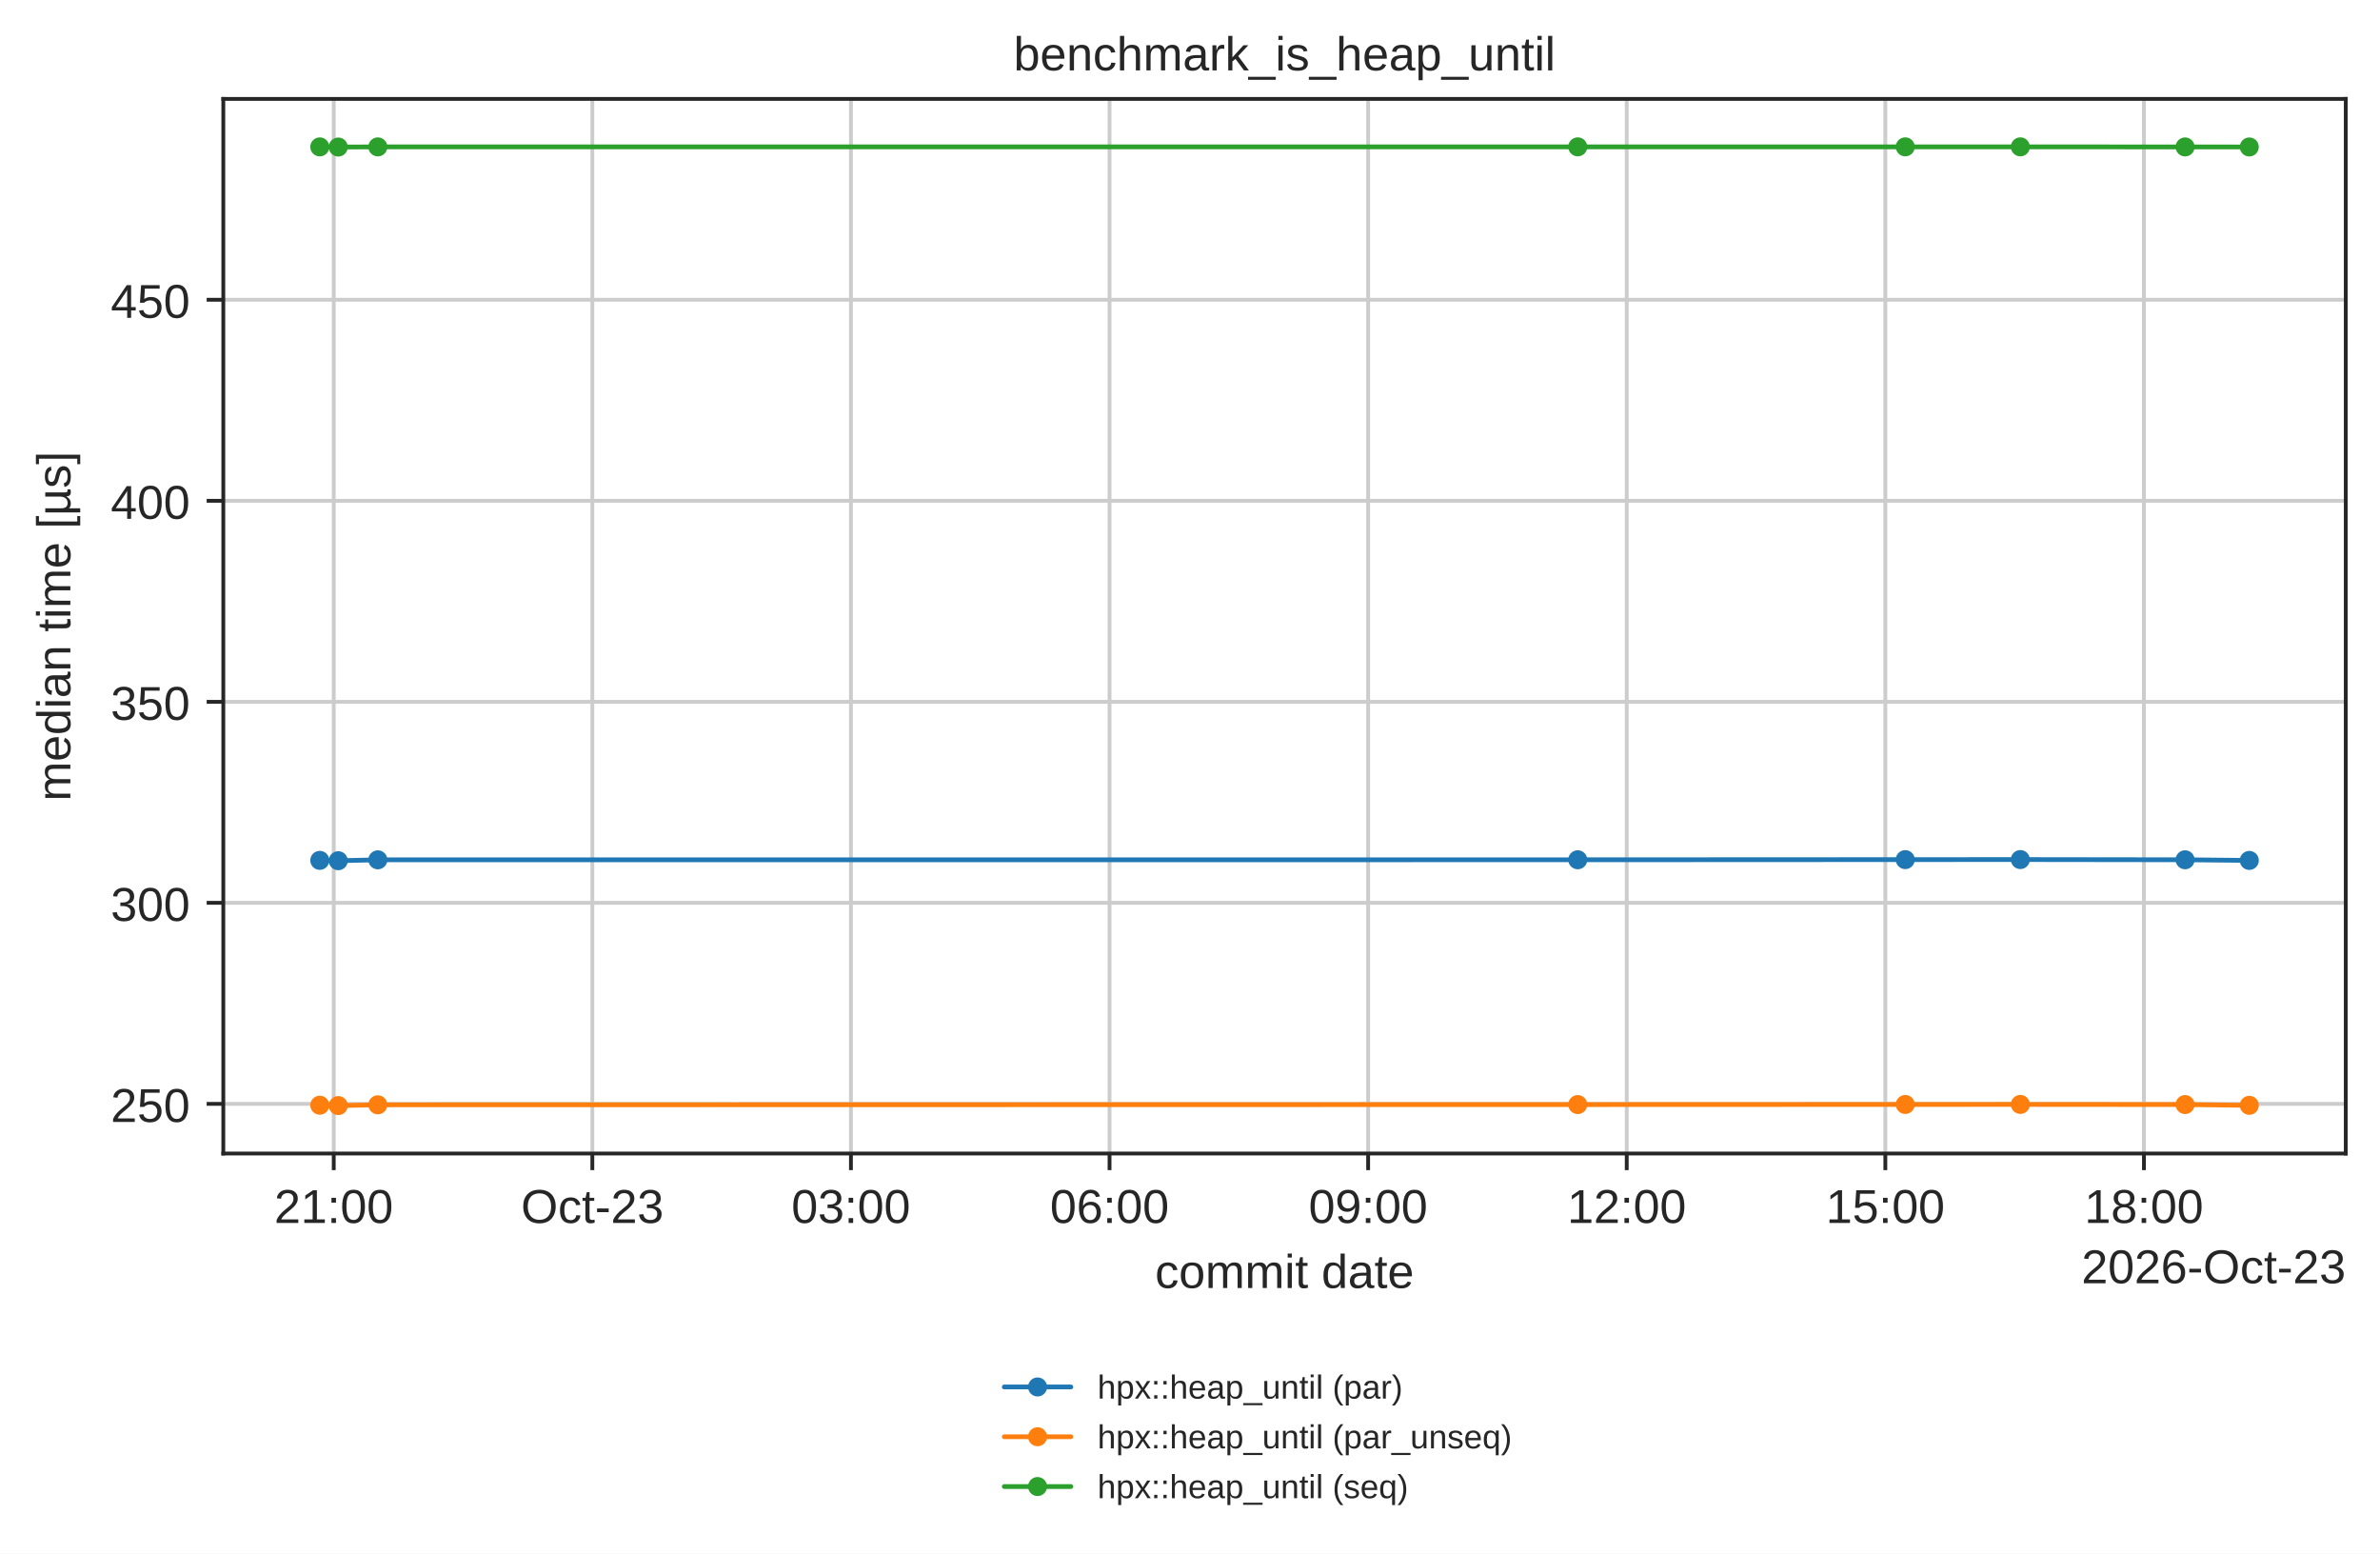
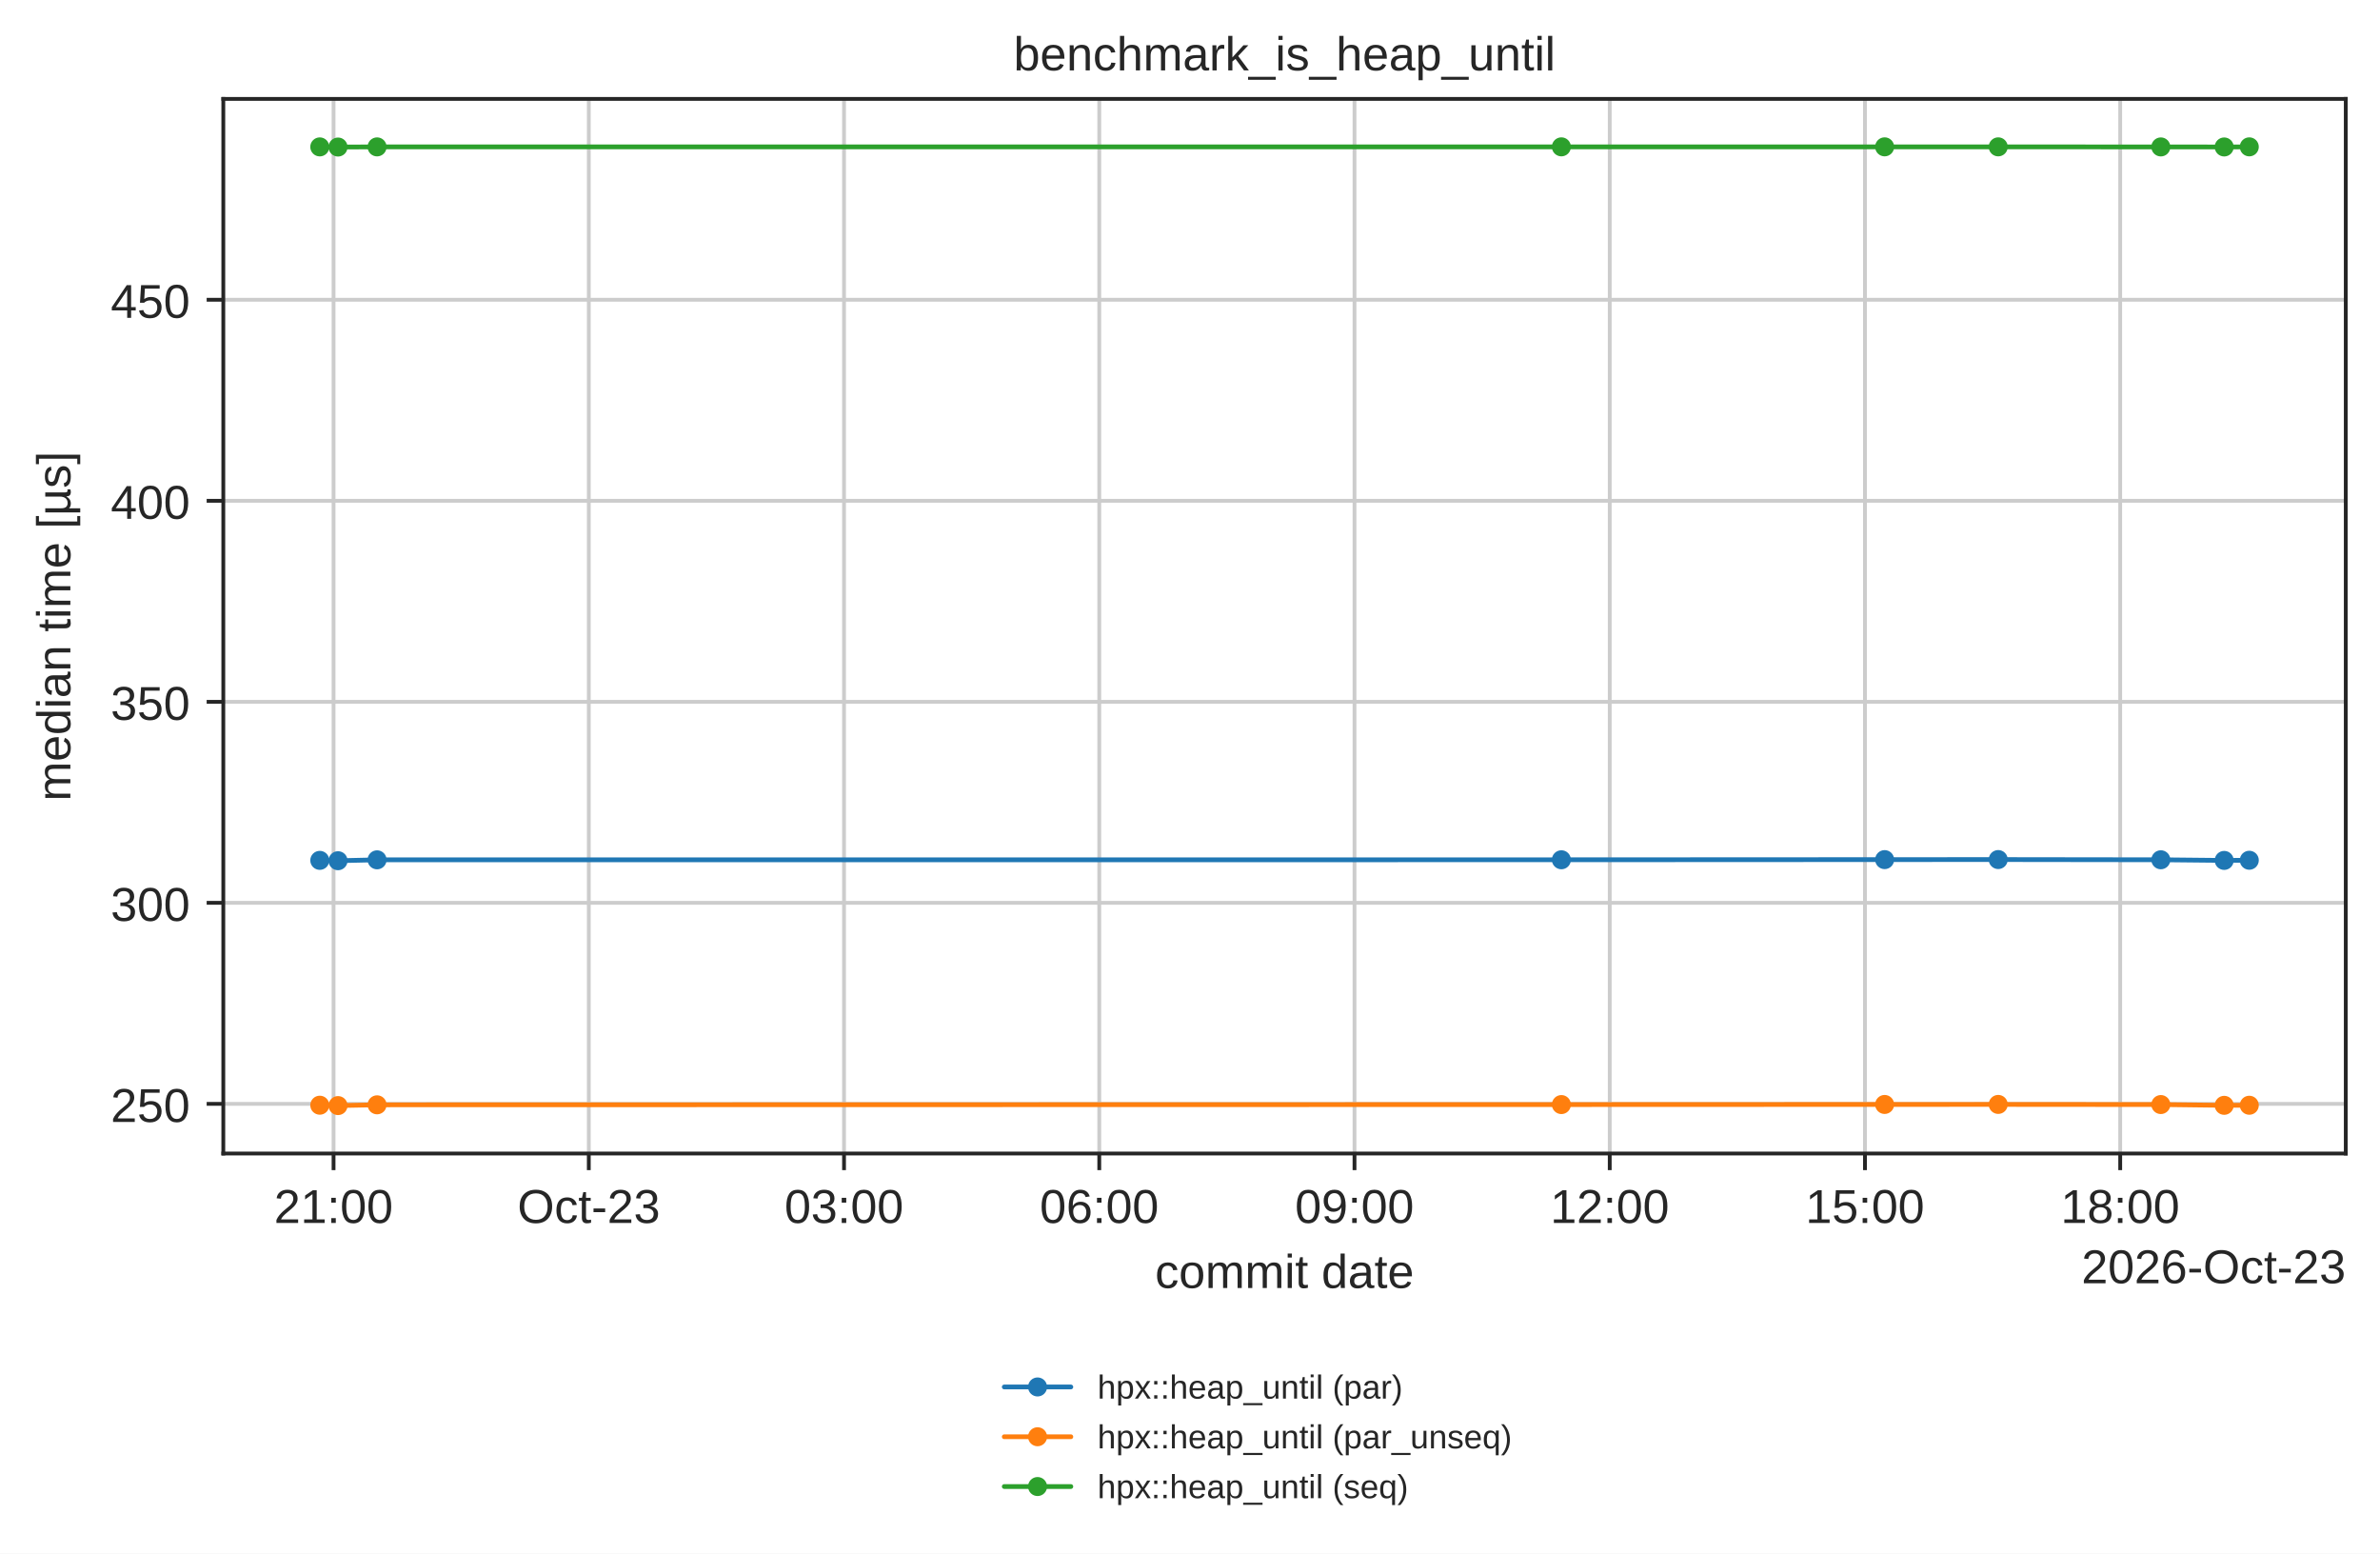
<svg xmlns="http://www.w3.org/2000/svg" xmlns:xlink="http://www.w3.org/1999/xlink" width="500.566pt" height="326.683pt" viewBox="0 0 500.566 326.683" version="1.1">
  <defs>
    <style type="text/css">*{stroke-linejoin: round; stroke-linecap: butt}</style>
  </defs>
  <g id="figure_1">
    <g id="patch_1">
      <path d="M 0 326.683  L 500.566 326.683  L 500.566 0  L 0 0  z " style="fill: #ffffff" />
    </g>
    <g id="axes_1">
      <g id="patch_2">
        <path d="M 46.966 242.558  L 493.366 242.558  L 493.366 20.798  L 46.966 20.798  z " style="fill: #ffffff" />
      </g>
      <g id="matplotlib.axis_1">
        <g id="xtick_1">
          <g id="line2d_1">
-             <path d="M 70.193 242.558  L 70.193 20.798  " clip-path="url(#pbb09ad9b6a)" style="fill: none; stroke: #cccccc; stroke-width: 0.8; stroke-linecap: round" />
+             <path d="M 70.154 242.558  L 70.154 20.798  " clip-path="url(#pbb09ad9b6a)" style="fill: none; stroke: #cccccc; stroke-width: 0.8; stroke-linecap: round" />
          </g>
          <g id="line2d_2">
            <defs>
              <path id="mdfc5214045" d="M 0 0  L 0 3.5  " style="stroke: #262626; stroke-width: 0.8" />
            </defs>
            <g>
-               <use xlink:href="#mdfc5214045" x="70.193" y="242.558" style="fill: #262626; stroke: #262626; stroke-width: 0.8" />
+               <use xlink:href="#mdfc5214045" x="70.154" y="242.558" style="fill: #262626; stroke: #262626; stroke-width: 0.8" />
            </g>
          </g>
          <g id="text_1">
-             <text style="fill: #262626; font: 10px 'Arial', 'DejaVu Sans', 'Liberation Sans', 'Bitstream Vera Sans', sans-serif; text-anchor: middle" x="70.193" y="257.157" transform="rotate(-0 70.19254 257.1569)">21:00</text>
+             <text style="fill: #262626; font: 10px 'Arial', 'DejaVu Sans', 'Liberation Sans', 'Bitstream Vera Sans', sans-serif; text-anchor: middle" x="70.154" y="257.157" transform="rotate(-0 70.15435 257.1569)">21:00</text>
          </g>
        </g>
        <g id="xtick_2">
          <g id="line2d_3">
-             <path d="M 124.582 242.558  L 124.582 20.798  " clip-path="url(#pbb09ad9b6a)" style="fill: none; stroke: #cccccc; stroke-width: 0.8; stroke-linecap: round" />
+             <path d="M 123.836 242.558  L 123.836 20.798  " clip-path="url(#pbb09ad9b6a)" style="fill: none; stroke: #cccccc; stroke-width: 0.8; stroke-linecap: round" />
          </g>
          <g id="line2d_4">
            <g>
-               <use xlink:href="#mdfc5214045" x="124.582" y="242.558" style="fill: #262626; stroke: #262626; stroke-width: 0.8" />
+               <use xlink:href="#mdfc5214045" x="123.836" y="242.558" style="fill: #262626; stroke: #262626; stroke-width: 0.8" />
            </g>
          </g>
          <g id="text_2">
-             <text style="fill: #262626; font: 10px 'Arial', 'DejaVu Sans', 'Liberation Sans', 'Bitstream Vera Sans', sans-serif; text-anchor: middle" x="124.582" y="257.157" transform="rotate(-0 124.5816 257.1569)">Oct-23</text>
+             <text style="fill: #262626; font: 10px 'Arial', 'DejaVu Sans', 'Liberation Sans', 'Bitstream Vera Sans', sans-serif; text-anchor: middle" x="123.836" y="257.157" transform="rotate(-0 123.836 257.1569)">Oct-23</text>
          </g>
        </g>
        <g id="xtick_3">
          <g id="line2d_5">
-             <path d="M 178.971 242.558  L 178.971 20.798  " clip-path="url(#pbb09ad9b6a)" style="fill: none; stroke: #cccccc; stroke-width: 0.8; stroke-linecap: round" />
+             <path d="M 177.518 242.558  L 177.518 20.798  " clip-path="url(#pbb09ad9b6a)" style="fill: none; stroke: #cccccc; stroke-width: 0.8; stroke-linecap: round" />
          </g>
          <g id="line2d_6">
            <g>
-               <use xlink:href="#mdfc5214045" x="178.971" y="242.558" style="fill: #262626; stroke: #262626; stroke-width: 0.8" />
+               <use xlink:href="#mdfc5214045" x="177.518" y="242.558" style="fill: #262626; stroke: #262626; stroke-width: 0.8" />
            </g>
          </g>
          <g id="text_3">
-             <text style="fill: #262626; font: 10px 'Arial', 'DejaVu Sans', 'Liberation Sans', 'Bitstream Vera Sans', sans-serif; text-anchor: middle" x="178.971" y="257.157" transform="rotate(-0 178.9707 257.1569)">03:00</text>
+             <text style="fill: #262626; font: 10px 'Arial', 'DejaVu Sans', 'Liberation Sans', 'Bitstream Vera Sans', sans-serif; text-anchor: middle" x="177.518" y="257.157" transform="rotate(-0 177.5176 257.1569)">03:00</text>
          </g>
        </g>
        <g id="xtick_4">
          <g id="line2d_7">
-             <path d="M 233.36 242.558  L 233.36 20.798  " clip-path="url(#pbb09ad9b6a)" style="fill: none; stroke: #cccccc; stroke-width: 0.8; stroke-linecap: round" />
+             <path d="M 231.199 242.558  L 231.199 20.798  " clip-path="url(#pbb09ad9b6a)" style="fill: none; stroke: #cccccc; stroke-width: 0.8; stroke-linecap: round" />
          </g>
          <g id="line2d_8">
            <g>
-               <use xlink:href="#mdfc5214045" x="233.36" y="242.558" style="fill: #262626; stroke: #262626; stroke-width: 0.8" />
+               <use xlink:href="#mdfc5214045" x="231.199" y="242.558" style="fill: #262626; stroke: #262626; stroke-width: 0.8" />
            </g>
          </g>
          <g id="text_4">
-             <text style="fill: #262626; font: 10px 'Arial', 'DejaVu Sans', 'Liberation Sans', 'Bitstream Vera Sans', sans-serif; text-anchor: middle" x="233.36" y="257.157" transform="rotate(-0 233.3598 257.1569)">06:00</text>
+             <text style="fill: #262626; font: 10px 'Arial', 'DejaVu Sans', 'Liberation Sans', 'Bitstream Vera Sans', sans-serif; text-anchor: middle" x="231.199" y="257.157" transform="rotate(-0 231.1992 257.1569)">06:00</text>
          </g>
        </g>
        <g id="xtick_5">
          <g id="line2d_9">
-             <path d="M 287.749 242.558  L 287.749 20.798  " clip-path="url(#pbb09ad9b6a)" style="fill: none; stroke: #cccccc; stroke-width: 0.8; stroke-linecap: round" />
+             <path d="M 284.881 242.558  L 284.881 20.798  " clip-path="url(#pbb09ad9b6a)" style="fill: none; stroke: #cccccc; stroke-width: 0.8; stroke-linecap: round" />
          </g>
          <g id="line2d_10">
            <g>
-               <use xlink:href="#mdfc5214045" x="287.749" y="242.558" style="fill: #262626; stroke: #262626; stroke-width: 0.8" />
+               <use xlink:href="#mdfc5214045" x="284.881" y="242.558" style="fill: #262626; stroke: #262626; stroke-width: 0.8" />
            </g>
          </g>
          <g id="text_5">
-             <text style="fill: #262626; font: 10px 'Arial', 'DejaVu Sans', 'Liberation Sans', 'Bitstream Vera Sans', sans-serif; text-anchor: middle" x="287.749" y="257.157" transform="rotate(-0 287.7489 257.1569)">09:00</text>
+             <text style="fill: #262626; font: 10px 'Arial', 'DejaVu Sans', 'Liberation Sans', 'Bitstream Vera Sans', sans-serif; text-anchor: middle" x="284.881" y="257.157" transform="rotate(-0 284.8809 257.1569)">09:00</text>
          </g>
        </g>
        <g id="xtick_6">
          <g id="line2d_11">
-             <path d="M 342.138 242.558  L 342.138 20.798  " clip-path="url(#pbb09ad9b6a)" style="fill: none; stroke: #cccccc; stroke-width: 0.8; stroke-linecap: round" />
+             <path d="M 338.562 242.558  L 338.562 20.798  " clip-path="url(#pbb09ad9b6a)" style="fill: none; stroke: #cccccc; stroke-width: 0.8; stroke-linecap: round" />
          </g>
          <g id="line2d_12">
            <g>
-               <use xlink:href="#mdfc5214045" x="342.138" y="242.558" style="fill: #262626; stroke: #262626; stroke-width: 0.8" />
+               <use xlink:href="#mdfc5214045" x="338.562" y="242.558" style="fill: #262626; stroke: #262626; stroke-width: 0.8" />
            </g>
          </g>
          <g id="text_6">
-             <text style="fill: #262626; font: 10px 'Arial', 'DejaVu Sans', 'Liberation Sans', 'Bitstream Vera Sans', sans-serif; text-anchor: middle" x="342.138" y="257.157" transform="rotate(-0 342.138 257.1569)">12:00</text>
+             <text style="fill: #262626; font: 10px 'Arial', 'DejaVu Sans', 'Liberation Sans', 'Bitstream Vera Sans', sans-serif; text-anchor: middle" x="338.562" y="257.157" transform="rotate(-0 338.5625 257.1569)">12:00</text>
          </g>
        </g>
        <g id="xtick_7">
          <g id="line2d_13">
-             <path d="M 396.527 242.558  L 396.527 20.798  " clip-path="url(#pbb09ad9b6a)" style="fill: none; stroke: #cccccc; stroke-width: 0.8; stroke-linecap: round" />
+             <path d="M 392.244 242.558  L 392.244 20.798  " clip-path="url(#pbb09ad9b6a)" style="fill: none; stroke: #cccccc; stroke-width: 0.8; stroke-linecap: round" />
          </g>
          <g id="line2d_14">
            <g>
-               <use xlink:href="#mdfc5214045" x="396.527" y="242.558" style="fill: #262626; stroke: #262626; stroke-width: 0.8" />
+               <use xlink:href="#mdfc5214045" x="392.244" y="242.558" style="fill: #262626; stroke: #262626; stroke-width: 0.8" />
            </g>
          </g>
          <g id="text_7">
-             <text style="fill: #262626; font: 10px 'Arial', 'DejaVu Sans', 'Liberation Sans', 'Bitstream Vera Sans', sans-serif; text-anchor: middle" x="396.527" y="257.157" transform="rotate(-0 396.5271 257.1569)">15:00</text>
+             <text style="fill: #262626; font: 10px 'Arial', 'DejaVu Sans', 'Liberation Sans', 'Bitstream Vera Sans', sans-serif; text-anchor: middle" x="392.244" y="257.157" transform="rotate(-0 392.2441 257.1569)">15:00</text>
          </g>
        </g>
        <g id="xtick_8">
          <g id="line2d_15">
-             <path d="M 450.916 242.558  L 450.916 20.798  " clip-path="url(#pbb09ad9b6a)" style="fill: none; stroke: #cccccc; stroke-width: 0.8; stroke-linecap: round" />
+             <path d="M 445.926 242.558  L 445.926 20.798  " clip-path="url(#pbb09ad9b6a)" style="fill: none; stroke: #cccccc; stroke-width: 0.8; stroke-linecap: round" />
          </g>
          <g id="line2d_16">
            <g>
-               <use xlink:href="#mdfc5214045" x="450.916" y="242.558" style="fill: #262626; stroke: #262626; stroke-width: 0.8" />
+               <use xlink:href="#mdfc5214045" x="445.926" y="242.558" style="fill: #262626; stroke: #262626; stroke-width: 0.8" />
            </g>
          </g>
          <g id="text_8">
-             <text style="fill: #262626; font: 10px 'Arial', 'DejaVu Sans', 'Liberation Sans', 'Bitstream Vera Sans', sans-serif; text-anchor: middle" x="450.916" y="257.157" transform="rotate(-0 450.9162 257.1569)">18:00</text>
+             <text style="fill: #262626; font: 10px 'Arial', 'DejaVu Sans', 'Liberation Sans', 'Bitstream Vera Sans', sans-serif; text-anchor: middle" x="445.926" y="257.157" transform="rotate(-0 445.9257 257.1569)">18:00</text>
          </g>
        </g>
        <g id="text_9">
          <text style="fill: #262626; font: 10px 'Arial', 'DejaVu Sans', 'Liberation Sans', 'Bitstream Vera Sans', sans-serif; text-anchor: middle" x="270.166" y="270.835" transform="rotate(-0 270.1656 270.835)">commit date</text>
        </g>
        <g id="text_10">
          <text style="fill: #262626; font: 10px 'Arial', 'DejaVu Sans', 'Liberation Sans', 'Bitstream Vera Sans', sans-serif; text-anchor: end" x="493.366" y="269.835" transform="rotate(-0 493.3656 269.835)">2026-Oct-23</text>
        </g>
      </g>
      <g id="matplotlib.axis_2">
        <g id="ytick_1">
          <g id="line2d_17">
            <path d="M 46.966 232.119  L 493.366 232.119  " clip-path="url(#pbb09ad9b6a)" style="fill: none; stroke: #cccccc; stroke-width: 0.8; stroke-linecap: round" />
          </g>
          <g id="line2d_18">
            <defs>
              <path id="m414165cd4d" d="M 0 0  L -3.5 0  " style="stroke: #262626; stroke-width: 0.8" />
            </defs>
            <g>
              <use xlink:href="#m414165cd4d" x="46.966" y="232.119" style="fill: #262626; stroke: #262626; stroke-width: 0.8" />
            </g>
          </g>
          <g id="text_11">
            <text style="fill: #262626; font: 10px 'Arial', 'DejaVu Sans', 'Liberation Sans', 'Bitstream Vera Sans', sans-serif; text-anchor: end" x="39.966" y="235.918" transform="rotate(-0 39.96563 235.9177)">250</text>
          </g>
        </g>
        <g id="ytick_2">
          <g id="line2d_19">
            <path d="M 46.966 189.847  L 493.366 189.847  " clip-path="url(#pbb09ad9b6a)" style="fill: none; stroke: #cccccc; stroke-width: 0.8; stroke-linecap: round" />
          </g>
          <g id="line2d_20">
            <g>
              <use xlink:href="#m414165cd4d" x="46.966" y="189.847" style="fill: #262626; stroke: #262626; stroke-width: 0.8" />
            </g>
          </g>
          <g id="text_12">
            <text style="fill: #262626; font: 10px 'Arial', 'DejaVu Sans', 'Liberation Sans', 'Bitstream Vera Sans', sans-serif; text-anchor: end" x="39.966" y="193.647" transform="rotate(-0 39.96563 193.6467)">300</text>
          </g>
        </g>
        <g id="ytick_3">
          <g id="line2d_21">
            <path d="M 46.966 147.576  L 493.366 147.576  " clip-path="url(#pbb09ad9b6a)" style="fill: none; stroke: #cccccc; stroke-width: 0.8; stroke-linecap: round" />
          </g>
          <g id="line2d_22">
            <g>
              <use xlink:href="#m414165cd4d" x="46.966" y="147.576" style="fill: #262626; stroke: #262626; stroke-width: 0.8" />
            </g>
          </g>
          <g id="text_13">
            <text style="fill: #262626; font: 10px 'Arial', 'DejaVu Sans', 'Liberation Sans', 'Bitstream Vera Sans', sans-serif; text-anchor: end" x="39.966" y="151.376" transform="rotate(-0 39.96563 151.3757)">350</text>
          </g>
        </g>
        <g id="ytick_4">
          <g id="line2d_23">
            <path d="M 46.966 105.305  L 493.366 105.305  " clip-path="url(#pbb09ad9b6a)" style="fill: none; stroke: #cccccc; stroke-width: 0.8; stroke-linecap: round" />
          </g>
          <g id="line2d_24">
            <g>
              <use xlink:href="#m414165cd4d" x="46.966" y="105.305" style="fill: #262626; stroke: #262626; stroke-width: 0.8" />
            </g>
          </g>
          <g id="text_14">
            <text style="fill: #262626; font: 10px 'Arial', 'DejaVu Sans', 'Liberation Sans', 'Bitstream Vera Sans', sans-serif; text-anchor: end" x="39.966" y="109.105" transform="rotate(-0 39.96563 109.1047)">400</text>
          </g>
        </g>
        <g id="ytick_5">
          <g id="line2d_25">
            <path d="M 46.966 63.034  L 493.366 63.034  " clip-path="url(#pbb09ad9b6a)" style="fill: none; stroke: #cccccc; stroke-width: 0.8; stroke-linecap: round" />
          </g>
          <g id="line2d_26">
            <g>
              <use xlink:href="#m414165cd4d" x="46.966" y="63.034" style="fill: #262626; stroke: #262626; stroke-width: 0.8" />
            </g>
          </g>
          <g id="text_15">
            <text style="fill: #262626; font: 10px 'Arial', 'DejaVu Sans', 'Liberation Sans', 'Bitstream Vera Sans', sans-serif; text-anchor: end" x="39.966" y="66.834" transform="rotate(-0 39.96563 66.83364)">450</text>
          </g>
        </g>
        <g id="text_16">
          <text style="fill: #262626; font: 10px 'Arial', 'DejaVu Sans', 'Liberation Sans', 'Bitstream Vera Sans', sans-serif; text-anchor: middle" x="14.798" y="131.678" transform="rotate(-90 14.79844 131.6784)">median time [µs]</text>
        </g>
      </g>
      <g id="line2d_27">
-         <path d="M 67.257 180.914  L 71.144 180.99  L 79.464 180.801  L 331.834 180.79  L 400.717 180.757  L 424.92 180.745  L 459.573 180.79  L 473.075 180.925  " clip-path="url(#pbb09ad9b6a)" style="fill: none; stroke: #1f77b4; stroke-linecap: round" />
+         <path d="M 67.257 180.914  L 71.094 180.99  L 79.305 180.801  L 328.393 180.79  L 396.38 180.757  L 420.268 180.745  L 454.47 180.79  L 467.796 180.925  L 473.075 180.89  " clip-path="url(#pbb09ad9b6a)" style="fill: none; stroke: #1f77b4; stroke-linecap: round" />
        <defs>
          <path id="m20e5526daa" d="M 0 1.5  C 0.398 1.5 0.779 1.342 1.061 1.061  C 1.342 0.779 1.5 0.398 1.5 0  C 1.5 -0.398 1.342 -0.779 1.061 -1.061  C 0.779 -1.342 0.398 -1.5 0 -1.5  C -0.398 -1.5 -0.779 -1.342 -1.061 -1.061  C -1.342 -0.779 -1.5 -0.398 -1.5 0  C -1.5 0.398 -1.342 0.779 -1.061 1.061  C -0.779 1.342 -0.398 1.5 0 1.5  z " style="stroke: #1f77b4" />
        </defs>
        <g clip-path="url(#pbb09ad9b6a)">
          <use xlink:href="#m20e5526daa" x="67.257" y="180.914" style="fill: #1f77b4; stroke: #1f77b4" />
-           <use xlink:href="#m20e5526daa" x="71.144" y="180.99" style="fill: #1f77b4; stroke: #1f77b4" />
-           <use xlink:href="#m20e5526daa" x="79.464" y="180.801" style="fill: #1f77b4; stroke: #1f77b4" />
-           <use xlink:href="#m20e5526daa" x="331.834" y="180.79" style="fill: #1f77b4; stroke: #1f77b4" />
-           <use xlink:href="#m20e5526daa" x="400.717" y="180.757" style="fill: #1f77b4; stroke: #1f77b4" />
-           <use xlink:href="#m20e5526daa" x="424.92" y="180.745" style="fill: #1f77b4; stroke: #1f77b4" />
-           <use xlink:href="#m20e5526daa" x="459.573" y="180.79" style="fill: #1f77b4; stroke: #1f77b4" />
-           <use xlink:href="#m20e5526daa" x="473.075" y="180.925" style="fill: #1f77b4; stroke: #1f77b4" />
+           <use xlink:href="#m20e5526daa" x="71.094" y="180.99" style="fill: #1f77b4; stroke: #1f77b4" />
+           <use xlink:href="#m20e5526daa" x="79.305" y="180.801" style="fill: #1f77b4; stroke: #1f77b4" />
+           <use xlink:href="#m20e5526daa" x="328.393" y="180.79" style="fill: #1f77b4; stroke: #1f77b4" />
+           <use xlink:href="#m20e5526daa" x="396.38" y="180.757" style="fill: #1f77b4; stroke: #1f77b4" />
+           <use xlink:href="#m20e5526daa" x="420.268" y="180.745" style="fill: #1f77b4; stroke: #1f77b4" />
+           <use xlink:href="#m20e5526daa" x="454.47" y="180.79" style="fill: #1f77b4; stroke: #1f77b4" />
+           <use xlink:href="#m20e5526daa" x="467.796" y="180.925" style="fill: #1f77b4; stroke: #1f77b4" />
+           <use xlink:href="#m20e5526daa" x="473.075" y="180.89" style="fill: #1f77b4; stroke: #1f77b4" />
        </g>
      </g>
      <g id="line2d_28">
-         <path d="M 67.257 232.399  L 71.144 232.478  L 79.464 232.317  L 331.834 232.266  L 400.717 232.241  L 424.92 232.234  L 459.573 232.261  L 473.075 232.425  " clip-path="url(#pbb09ad9b6a)" style="fill: none; stroke: #ff7f0e; stroke-linecap: round" />
+         <path d="M 67.257 232.399  L 71.094 232.478  L 79.305 232.317  L 328.393 232.266  L 396.38 232.241  L 420.268 232.234  L 454.47 232.261  L 467.796 232.425  L 473.075 232.408  " clip-path="url(#pbb09ad9b6a)" style="fill: none; stroke: #ff7f0e; stroke-linecap: round" />
        <defs>
          <path id="m8123a8acb4" d="M 0 1.5  C 0.398 1.5 0.779 1.342 1.061 1.061  C 1.342 0.779 1.5 0.398 1.5 0  C 1.5 -0.398 1.342 -0.779 1.061 -1.061  C 0.779 -1.342 0.398 -1.5 0 -1.5  C -0.398 -1.5 -0.779 -1.342 -1.061 -1.061  C -1.342 -0.779 -1.5 -0.398 -1.5 0  C -1.5 0.398 -1.342 0.779 -1.061 1.061  C -0.779 1.342 -0.398 1.5 0 1.5  z " style="stroke: #ff7f0e" />
        </defs>
        <g clip-path="url(#pbb09ad9b6a)">
          <use xlink:href="#m8123a8acb4" x="67.257" y="232.399" style="fill: #ff7f0e; stroke: #ff7f0e" />
-           <use xlink:href="#m8123a8acb4" x="71.144" y="232.478" style="fill: #ff7f0e; stroke: #ff7f0e" />
-           <use xlink:href="#m8123a8acb4" x="79.464" y="232.317" style="fill: #ff7f0e; stroke: #ff7f0e" />
-           <use xlink:href="#m8123a8acb4" x="331.834" y="232.266" style="fill: #ff7f0e; stroke: #ff7f0e" />
-           <use xlink:href="#m8123a8acb4" x="400.717" y="232.241" style="fill: #ff7f0e; stroke: #ff7f0e" />
-           <use xlink:href="#m8123a8acb4" x="424.92" y="232.234" style="fill: #ff7f0e; stroke: #ff7f0e" />
-           <use xlink:href="#m8123a8acb4" x="459.573" y="232.261" style="fill: #ff7f0e; stroke: #ff7f0e" />
-           <use xlink:href="#m8123a8acb4" x="473.075" y="232.425" style="fill: #ff7f0e; stroke: #ff7f0e" />
+           <use xlink:href="#m8123a8acb4" x="71.094" y="232.478" style="fill: #ff7f0e; stroke: #ff7f0e" />
+           <use xlink:href="#m8123a8acb4" x="79.305" y="232.317" style="fill: #ff7f0e; stroke: #ff7f0e" />
+           <use xlink:href="#m8123a8acb4" x="328.393" y="232.266" style="fill: #ff7f0e; stroke: #ff7f0e" />
+           <use xlink:href="#m8123a8acb4" x="396.38" y="232.241" style="fill: #ff7f0e; stroke: #ff7f0e" />
+           <use xlink:href="#m8123a8acb4" x="420.268" y="232.234" style="fill: #ff7f0e; stroke: #ff7f0e" />
+           <use xlink:href="#m8123a8acb4" x="454.47" y="232.261" style="fill: #ff7f0e; stroke: #ff7f0e" />
+           <use xlink:href="#m8123a8acb4" x="467.796" y="232.425" style="fill: #ff7f0e; stroke: #ff7f0e" />
+           <use xlink:href="#m8123a8acb4" x="473.075" y="232.408" style="fill: #ff7f0e; stroke: #ff7f0e" />
        </g>
      </g>
      <g id="line2d_29">
-         <path d="M 67.257 30.888  L 71.144 30.919  L 79.464 30.887  L 331.834 30.879  L 400.717 30.878  L 424.92 30.879  L 459.573 30.895  L 473.075 30.903  " clip-path="url(#pbb09ad9b6a)" style="fill: none; stroke: #2ca02c; stroke-linecap: round" />
+         <path d="M 67.257 30.888  L 71.094 30.919  L 79.305 30.887  L 328.393 30.879  L 396.38 30.878  L 420.268 30.879  L 454.47 30.895  L 467.796 30.903  L 473.075 30.879  " clip-path="url(#pbb09ad9b6a)" style="fill: none; stroke: #2ca02c; stroke-linecap: round" />
        <defs>
          <path id="mc7b11249e2" d="M 0 1.5  C 0.398 1.5 0.779 1.342 1.061 1.061  C 1.342 0.779 1.5 0.398 1.5 0  C 1.5 -0.398 1.342 -0.779 1.061 -1.061  C 0.779 -1.342 0.398 -1.5 0 -1.5  C -0.398 -1.5 -0.779 -1.342 -1.061 -1.061  C -1.342 -0.779 -1.5 -0.398 -1.5 0  C -1.5 0.398 -1.342 0.779 -1.061 1.061  C -0.779 1.342 -0.398 1.5 0 1.5  z " style="stroke: #2ca02c" />
        </defs>
        <g clip-path="url(#pbb09ad9b6a)">
          <use xlink:href="#mc7b11249e2" x="67.257" y="30.888" style="fill: #2ca02c; stroke: #2ca02c" />
-           <use xlink:href="#mc7b11249e2" x="71.144" y="30.919" style="fill: #2ca02c; stroke: #2ca02c" />
-           <use xlink:href="#mc7b11249e2" x="79.464" y="30.887" style="fill: #2ca02c; stroke: #2ca02c" />
-           <use xlink:href="#mc7b11249e2" x="331.834" y="30.879" style="fill: #2ca02c; stroke: #2ca02c" />
-           <use xlink:href="#mc7b11249e2" x="400.717" y="30.878" style="fill: #2ca02c; stroke: #2ca02c" />
-           <use xlink:href="#mc7b11249e2" x="424.92" y="30.879" style="fill: #2ca02c; stroke: #2ca02c" />
-           <use xlink:href="#mc7b11249e2" x="459.573" y="30.895" style="fill: #2ca02c; stroke: #2ca02c" />
-           <use xlink:href="#mc7b11249e2" x="473.075" y="30.903" style="fill: #2ca02c; stroke: #2ca02c" />
+           <use xlink:href="#mc7b11249e2" x="71.094" y="30.919" style="fill: #2ca02c; stroke: #2ca02c" />
+           <use xlink:href="#mc7b11249e2" x="79.305" y="30.887" style="fill: #2ca02c; stroke: #2ca02c" />
+           <use xlink:href="#mc7b11249e2" x="328.393" y="30.879" style="fill: #2ca02c; stroke: #2ca02c" />
+           <use xlink:href="#mc7b11249e2" x="396.38" y="30.878" style="fill: #2ca02c; stroke: #2ca02c" />
+           <use xlink:href="#mc7b11249e2" x="420.268" y="30.879" style="fill: #2ca02c; stroke: #2ca02c" />
+           <use xlink:href="#mc7b11249e2" x="454.47" y="30.895" style="fill: #2ca02c; stroke: #2ca02c" />
+           <use xlink:href="#mc7b11249e2" x="467.796" y="30.903" style="fill: #2ca02c; stroke: #2ca02c" />
+           <use xlink:href="#mc7b11249e2" x="473.075" y="30.879" style="fill: #2ca02c; stroke: #2ca02c" />
        </g>
      </g>
      <g id="patch_3">
        <path d="M 46.966 242.558  L 46.966 20.798  " style="fill: none; stroke: #262626; stroke-width: 0.8; stroke-linejoin: miter; stroke-linecap: square" />
      </g>
      <g id="patch_4">
        <path d="M 493.366 242.558  L 493.366 20.798  " style="fill: none; stroke: #262626; stroke-width: 0.8; stroke-linejoin: miter; stroke-linecap: square" />
      </g>
      <g id="patch_5">
        <path d="M 46.966 242.558  L 493.366 242.558  " style="fill: none; stroke: #262626; stroke-width: 0.8; stroke-linejoin: miter; stroke-linecap: square" />
      </g>
      <g id="patch_6">
        <path d="M 46.966 20.798  L 493.366 20.798  " style="fill: none; stroke: #262626; stroke-width: 0.8; stroke-linejoin: miter; stroke-linecap: square" />
      </g>
      <g id="text_17">
        <text style="fill: #262626; font: 10px 'Arial', 'DejaVu Sans', 'Liberation Sans', 'Bitstream Vera Sans', sans-serif; text-anchor: middle" x="270.166" y="14.798" transform="rotate(-0 270.1656 14.79844)">benchmark_is_heap_until</text>
      </g>
      <g id="legend_1">
        <g id="line2d_30">
          <path d="M 211.22 291.644  L 218.22 291.644  L 225.22 291.644  " style="fill: none; stroke: #1f77b4; stroke-linecap: round" />
          <g>
            <use xlink:href="#m20e5526daa" x="218.22" y="291.644" style="fill: #1f77b4; stroke: #1f77b4" />
          </g>
        </g>
        <g id="text_18">
          <text style="fill: #262626; font: 7px 'Arial', 'DejaVu Sans', 'Liberation Sans', 'Bitstream Vera Sans', sans-serif; text-anchor: start" x="230.82" y="294.094" transform="rotate(-0 230.8202 294.0941)">hpx::heap_until (par)</text>
        </g>
        <g id="line2d_31">
          <path d="M 211.22 302.114  L 218.22 302.114  L 225.22 302.114  " style="fill: none; stroke: #ff7f0e; stroke-linecap: round" />
          <g>
            <use xlink:href="#m8123a8acb4" x="218.22" y="302.114" style="fill: #ff7f0e; stroke: #ff7f0e" />
          </g>
        </g>
        <g id="text_19">
          <text style="fill: #262626; font: 7px 'Arial', 'DejaVu Sans', 'Liberation Sans', 'Bitstream Vera Sans', sans-serif; text-anchor: start" x="230.82" y="304.564" transform="rotate(-0 230.8202 304.5635)">hpx::heap_until (par_unseq)</text>
        </g>
        <g id="line2d_32">
          <path d="M 211.22 312.583  L 218.22 312.583  L 225.22 312.583  " style="fill: none; stroke: #2ca02c; stroke-linecap: round" />
          <g>
            <use xlink:href="#mc7b11249e2" x="218.22" y="312.583" style="fill: #2ca02c; stroke: #2ca02c" />
          </g>
        </g>
        <g id="text_20">
          <text style="fill: #262626; font: 7px 'Arial', 'DejaVu Sans', 'Liberation Sans', 'Bitstream Vera Sans', sans-serif; text-anchor: start" x="230.82" y="315.033" transform="rotate(-0 230.8202 315.0329)">hpx::heap_until (seq)</text>
        </g>
      </g>
    </g>
  </g>
  <defs>
    <clipPath id="pbb09ad9b6a">
      <rect x="46.966" y="20.798" width="446.4" height="221.76" />
    </clipPath>
  </defs>
</svg>
